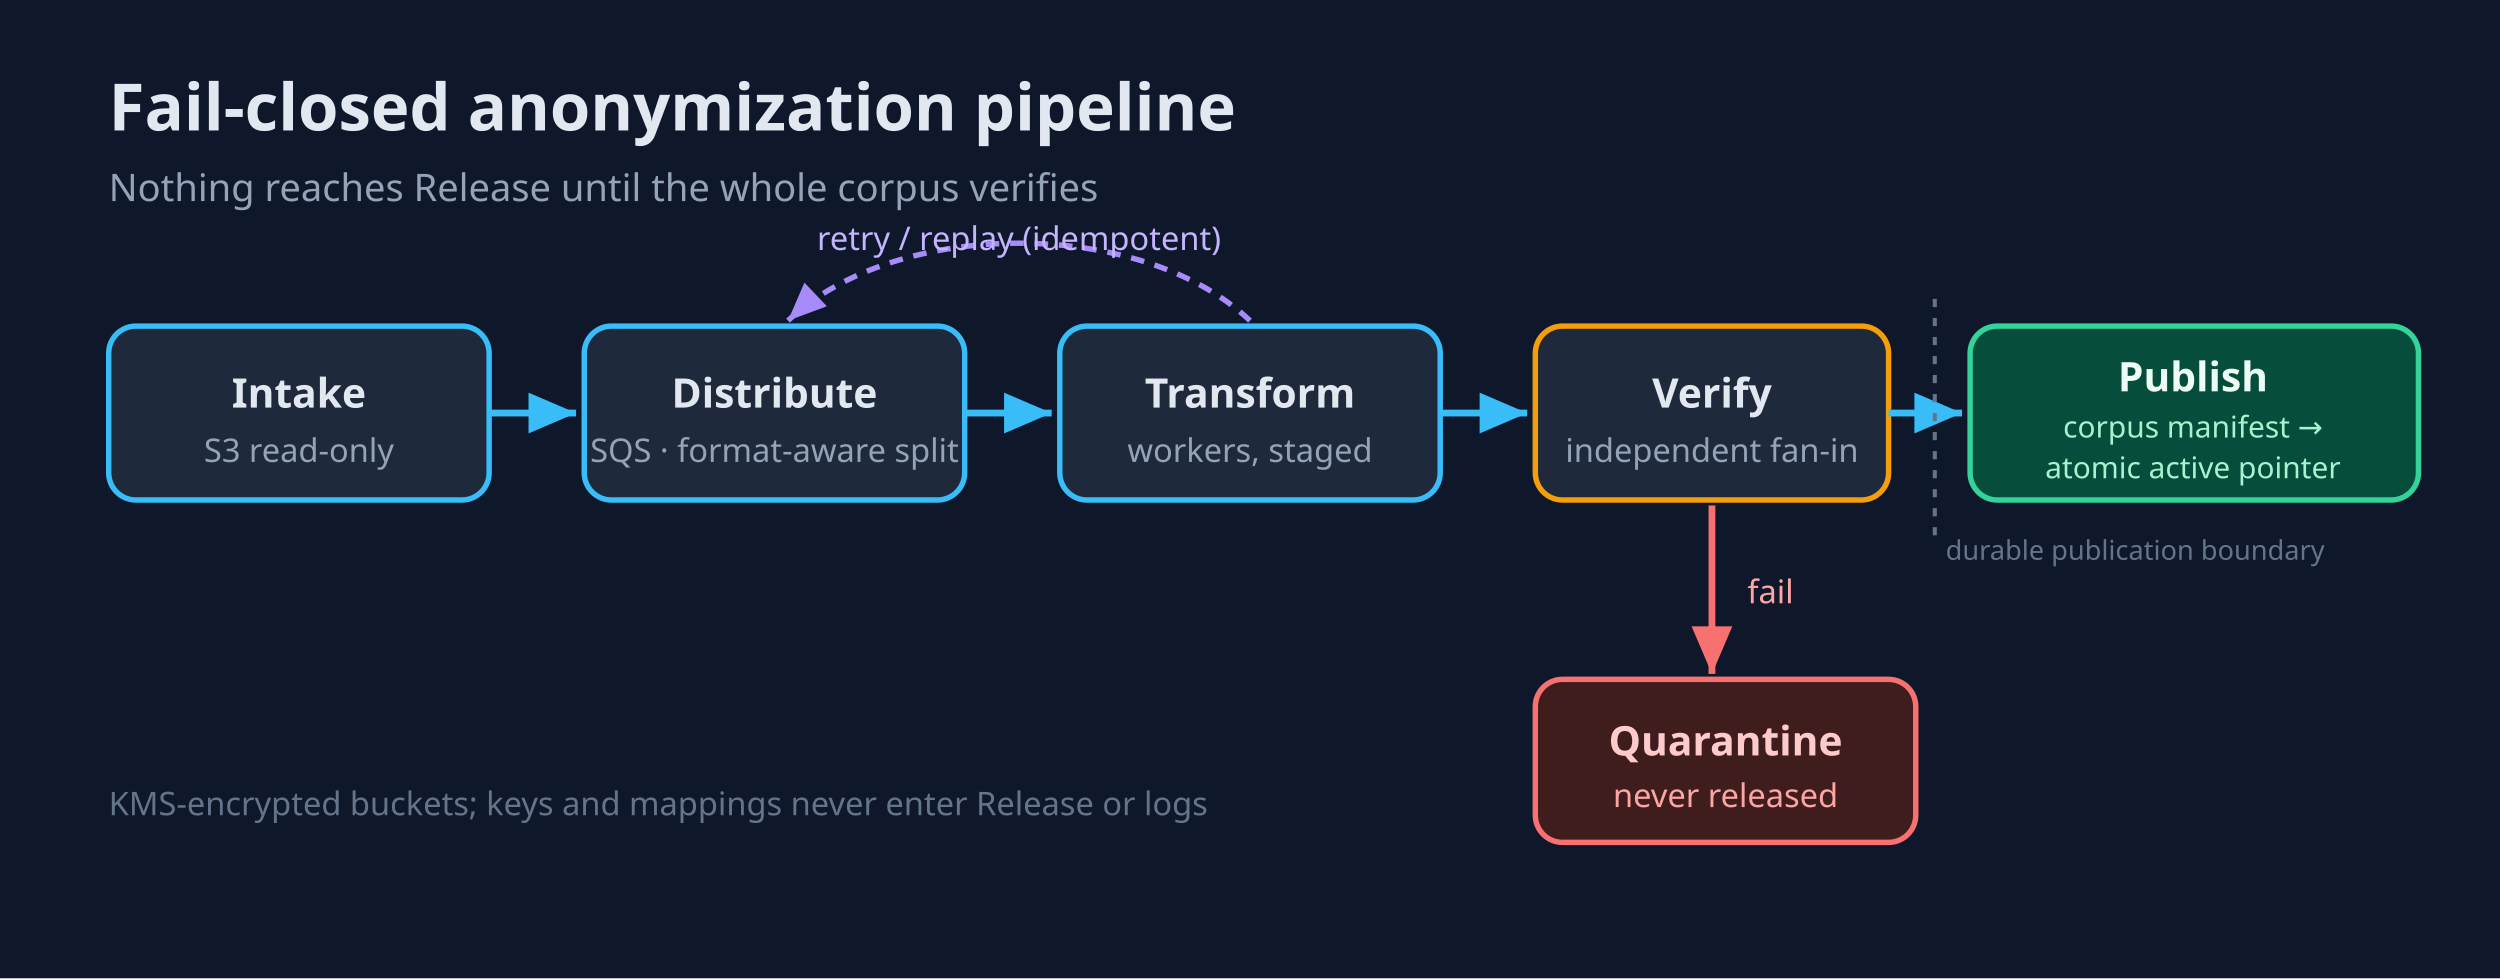
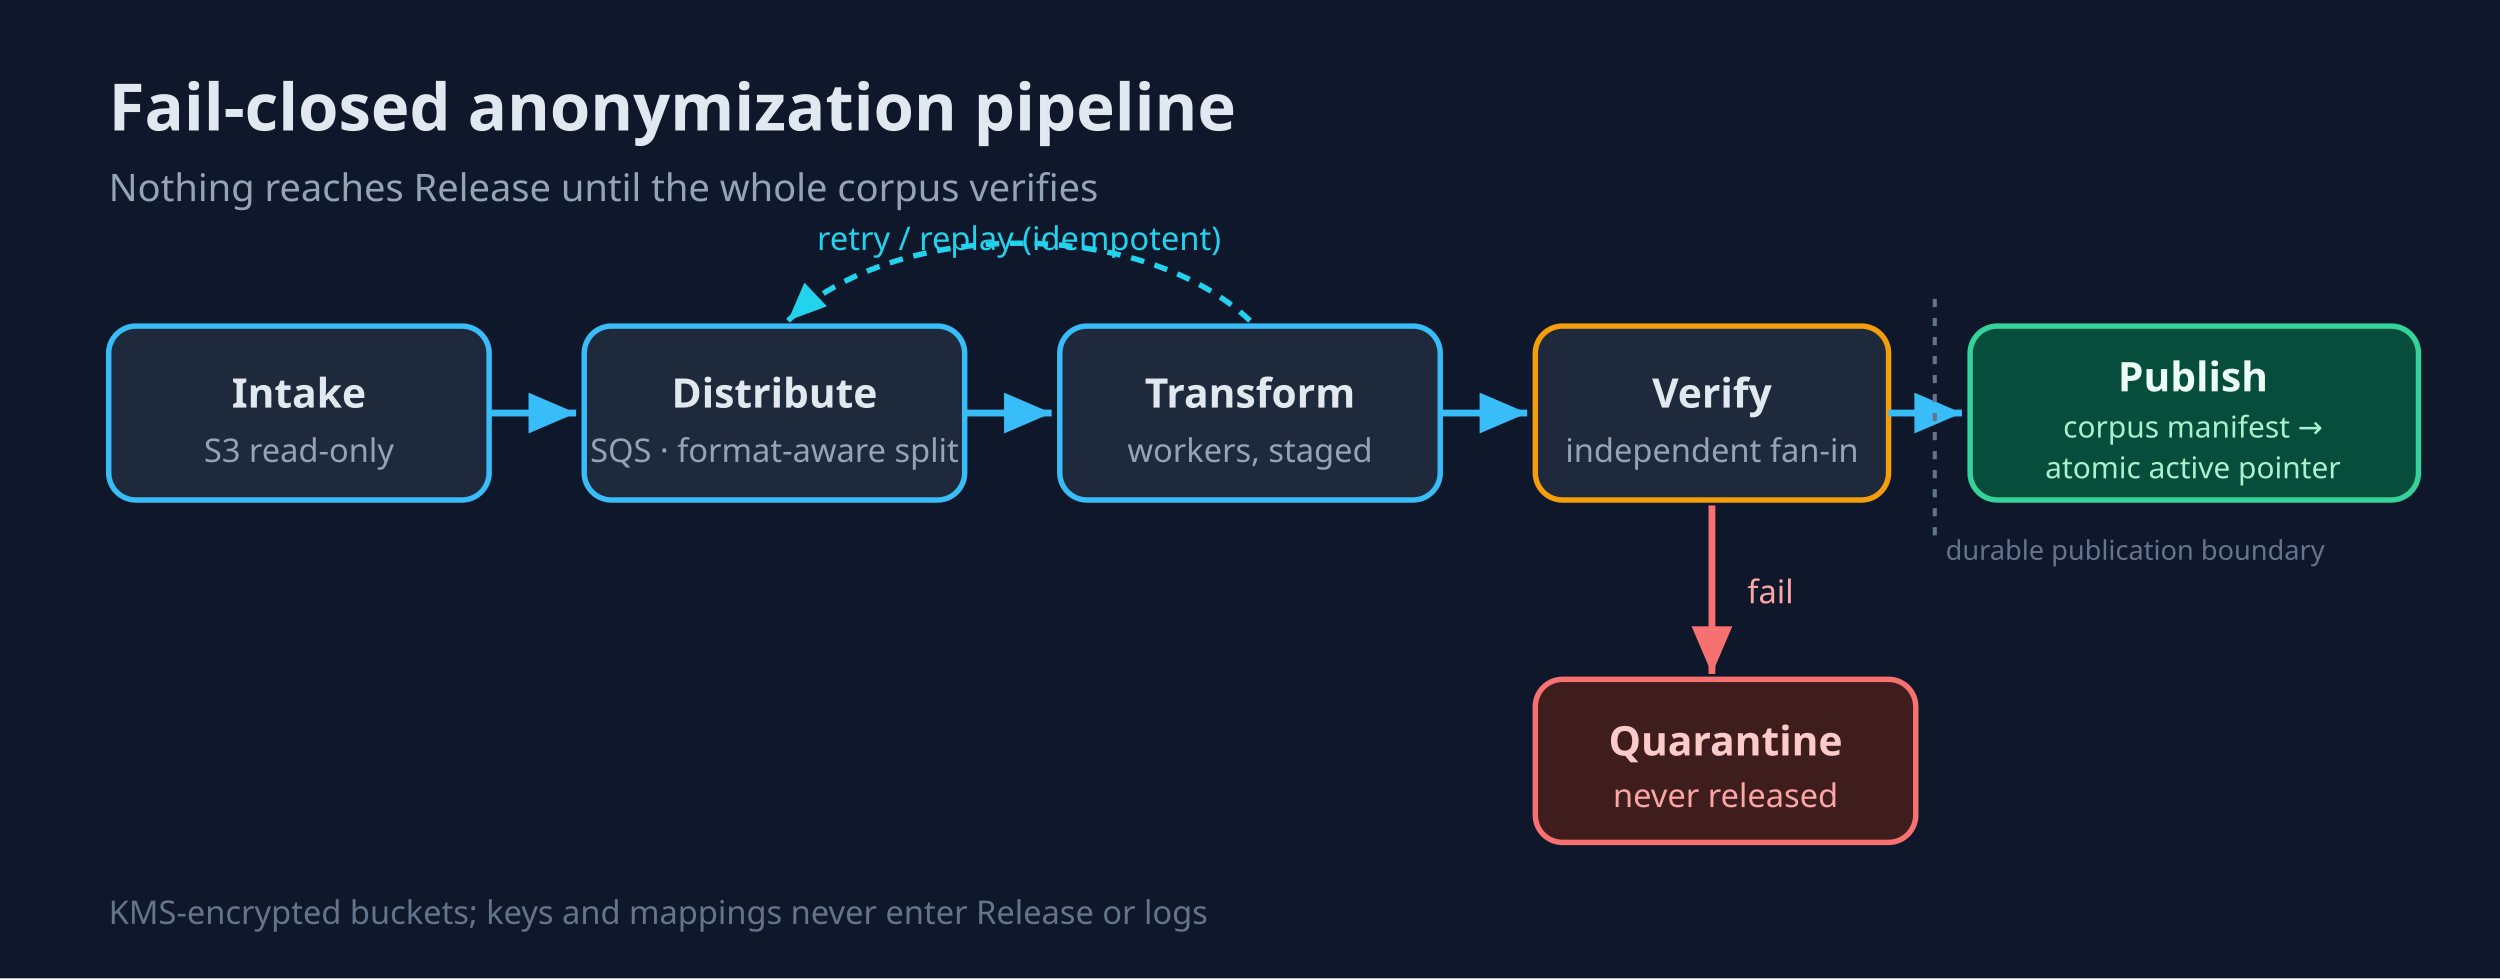
<svg xmlns="http://www.w3.org/2000/svg" viewBox="0 0 920 360" font-family="ui-sans-serif, system-ui, sans-serif" role="img" aria-label="Fail-closed anonymization pipeline flow">
  <rect width="920" height="360" fill="#0f172a" />
  <text x="40" y="48" fill="#e2e8f0" font-size="24" font-weight="700">Fail-closed anonymization pipeline</text>
  <text x="40" y="74" fill="#94a3b8" font-size="14">Nothing reaches Release until the whole corpus verifies</text>
  <g font-size="15" font-weight="600" text-anchor="middle">
    <rect x="40" y="120" width="140" height="64" rx="10" fill="#1e293b" stroke="#38bdf8" stroke-width="2" />
    <text x="110" y="150" fill="#e2e8f0">Intake</text>
    <text x="110" y="170" fill="#94a3b8" font-size="12" font-weight="400">S3 read-only</text>
    <rect x="215" y="120" width="140" height="64" rx="10" fill="#1e293b" stroke="#38bdf8" stroke-width="2" />
    <text x="285" y="150" fill="#e2e8f0">Distribute</text>
    <text x="285" y="170" fill="#94a3b8" font-size="12" font-weight="400">SQS · format-aware split</text>
    <rect x="390" y="120" width="140" height="64" rx="10" fill="#1e293b" stroke="#38bdf8" stroke-width="2" />
    <text x="460" y="150" fill="#e2e8f0">Transform</text>
    <text x="460" y="170" fill="#94a3b8" font-size="12" font-weight="400">workers, staged</text>
    <rect x="565" y="120" width="130" height="64" rx="10" fill="#1e293b" stroke="#f59e0b" stroke-width="2" />
    <text x="630" y="150" fill="#e2e8f0">Verify</text>
    <text x="630" y="170" fill="#94a3b8" font-size="12" font-weight="400">independent fan-in</text>
    <rect x="725" y="120" width="165" height="64" rx="10" fill="#064e3b" stroke="#34d399" stroke-width="2" />
    <text x="807" y="144" fill="#ecfdf5">Publish</text>
    <text x="807" y="161" fill="#a7f3d0" font-size="11" font-weight="400">corpus manifest →</text>
    <text x="807" y="176" fill="#a7f3d0" font-size="11" font-weight="400">atomic active pointer</text>
  </g>
  <g stroke="#38bdf8" stroke-width="2.5" marker-end="url(#a)">
    <line x1="180" y1="152" x2="212" y2="152" />
    <line x1="355" y1="152" x2="387" y2="152" />
    <line x1="530" y1="152" x2="562" y2="152" />
    <line x1="695" y1="152" x2="722" y2="152" />
  </g>
-   <path d="M 460 118 C 420 80, 330 80, 290 118" fill="none" stroke="#a78bfa" stroke-width="2" stroke-dasharray="5,4" marker-end="url(#p)" />
-   <text x="375" y="92" fill="#c4b5fd" font-size="12" text-anchor="middle">retry / replay (idempotent)</text>
+   <path d="M 460 118 C 420 80, 330 80, 290 118" fill="none" stroke="#22d3ee" stroke-width="2" stroke-dasharray="5,4" marker-end="url(#p)" />
+   <text x="375" y="92" fill="#22d3ee" font-size="12" text-anchor="middle">retry / replay (idempotent)</text>
  <line x1="712" y1="110" x2="712" y2="200" stroke="#64748b" stroke-width="1.5" stroke-dasharray="3,4" />
  <text x="716" y="206" fill="#64748b" font-size="10">durable publication boundary</text>
  <rect x="565" y="250" width="140" height="60" rx="10" fill="#3f1d1d" stroke="#f87171" stroke-width="2" />
  <text x="635" y="278" fill="#fecaca" font-size="15" font-weight="600" text-anchor="middle">Quarantine</text>
  <text x="635" y="297" fill="#fca5a5" font-size="12" text-anchor="middle">never released</text>
  <g stroke="#f87171" stroke-width="2.5" marker-end="url(#r)">
    <line x1="630" y1="186" x2="630" y2="248" />
  </g>
  <text x="643" y="222" fill="#fca5a5" font-size="12">fail</text>
-   <text x="40" y="300" fill="#64748b" font-size="12">KMS-encrypted buckets; keys and mappings never enter Release or logs</text>
+   <text x="40" y="340" fill="#64748b" font-size="12">KMS-encrypted buckets; keys and mappings never enter Release or logs</text>
  <defs>
    <marker id="a" markerWidth="9" markerHeight="9" refX="7" refY="3" orient="auto">
      <path d="M0,0 L7,3 L0,6 Z" fill="#38bdf8" />
    </marker>
    <marker id="r" markerWidth="9" markerHeight="9" refX="7" refY="3" orient="auto">
      <path d="M0,0 L7,3 L0,6 Z" fill="#f87171" />
    </marker>
    <marker id="p" markerWidth="9" markerHeight="9" refX="7" refY="3" orient="auto">
-       <path d="M0,0 L7,3 L0,6 Z" fill="#a78bfa" />
+       <path d="M0,0 L7,3 L0,6 Z" fill="#22d3ee" />
    </marker>
  </defs>
</svg>
